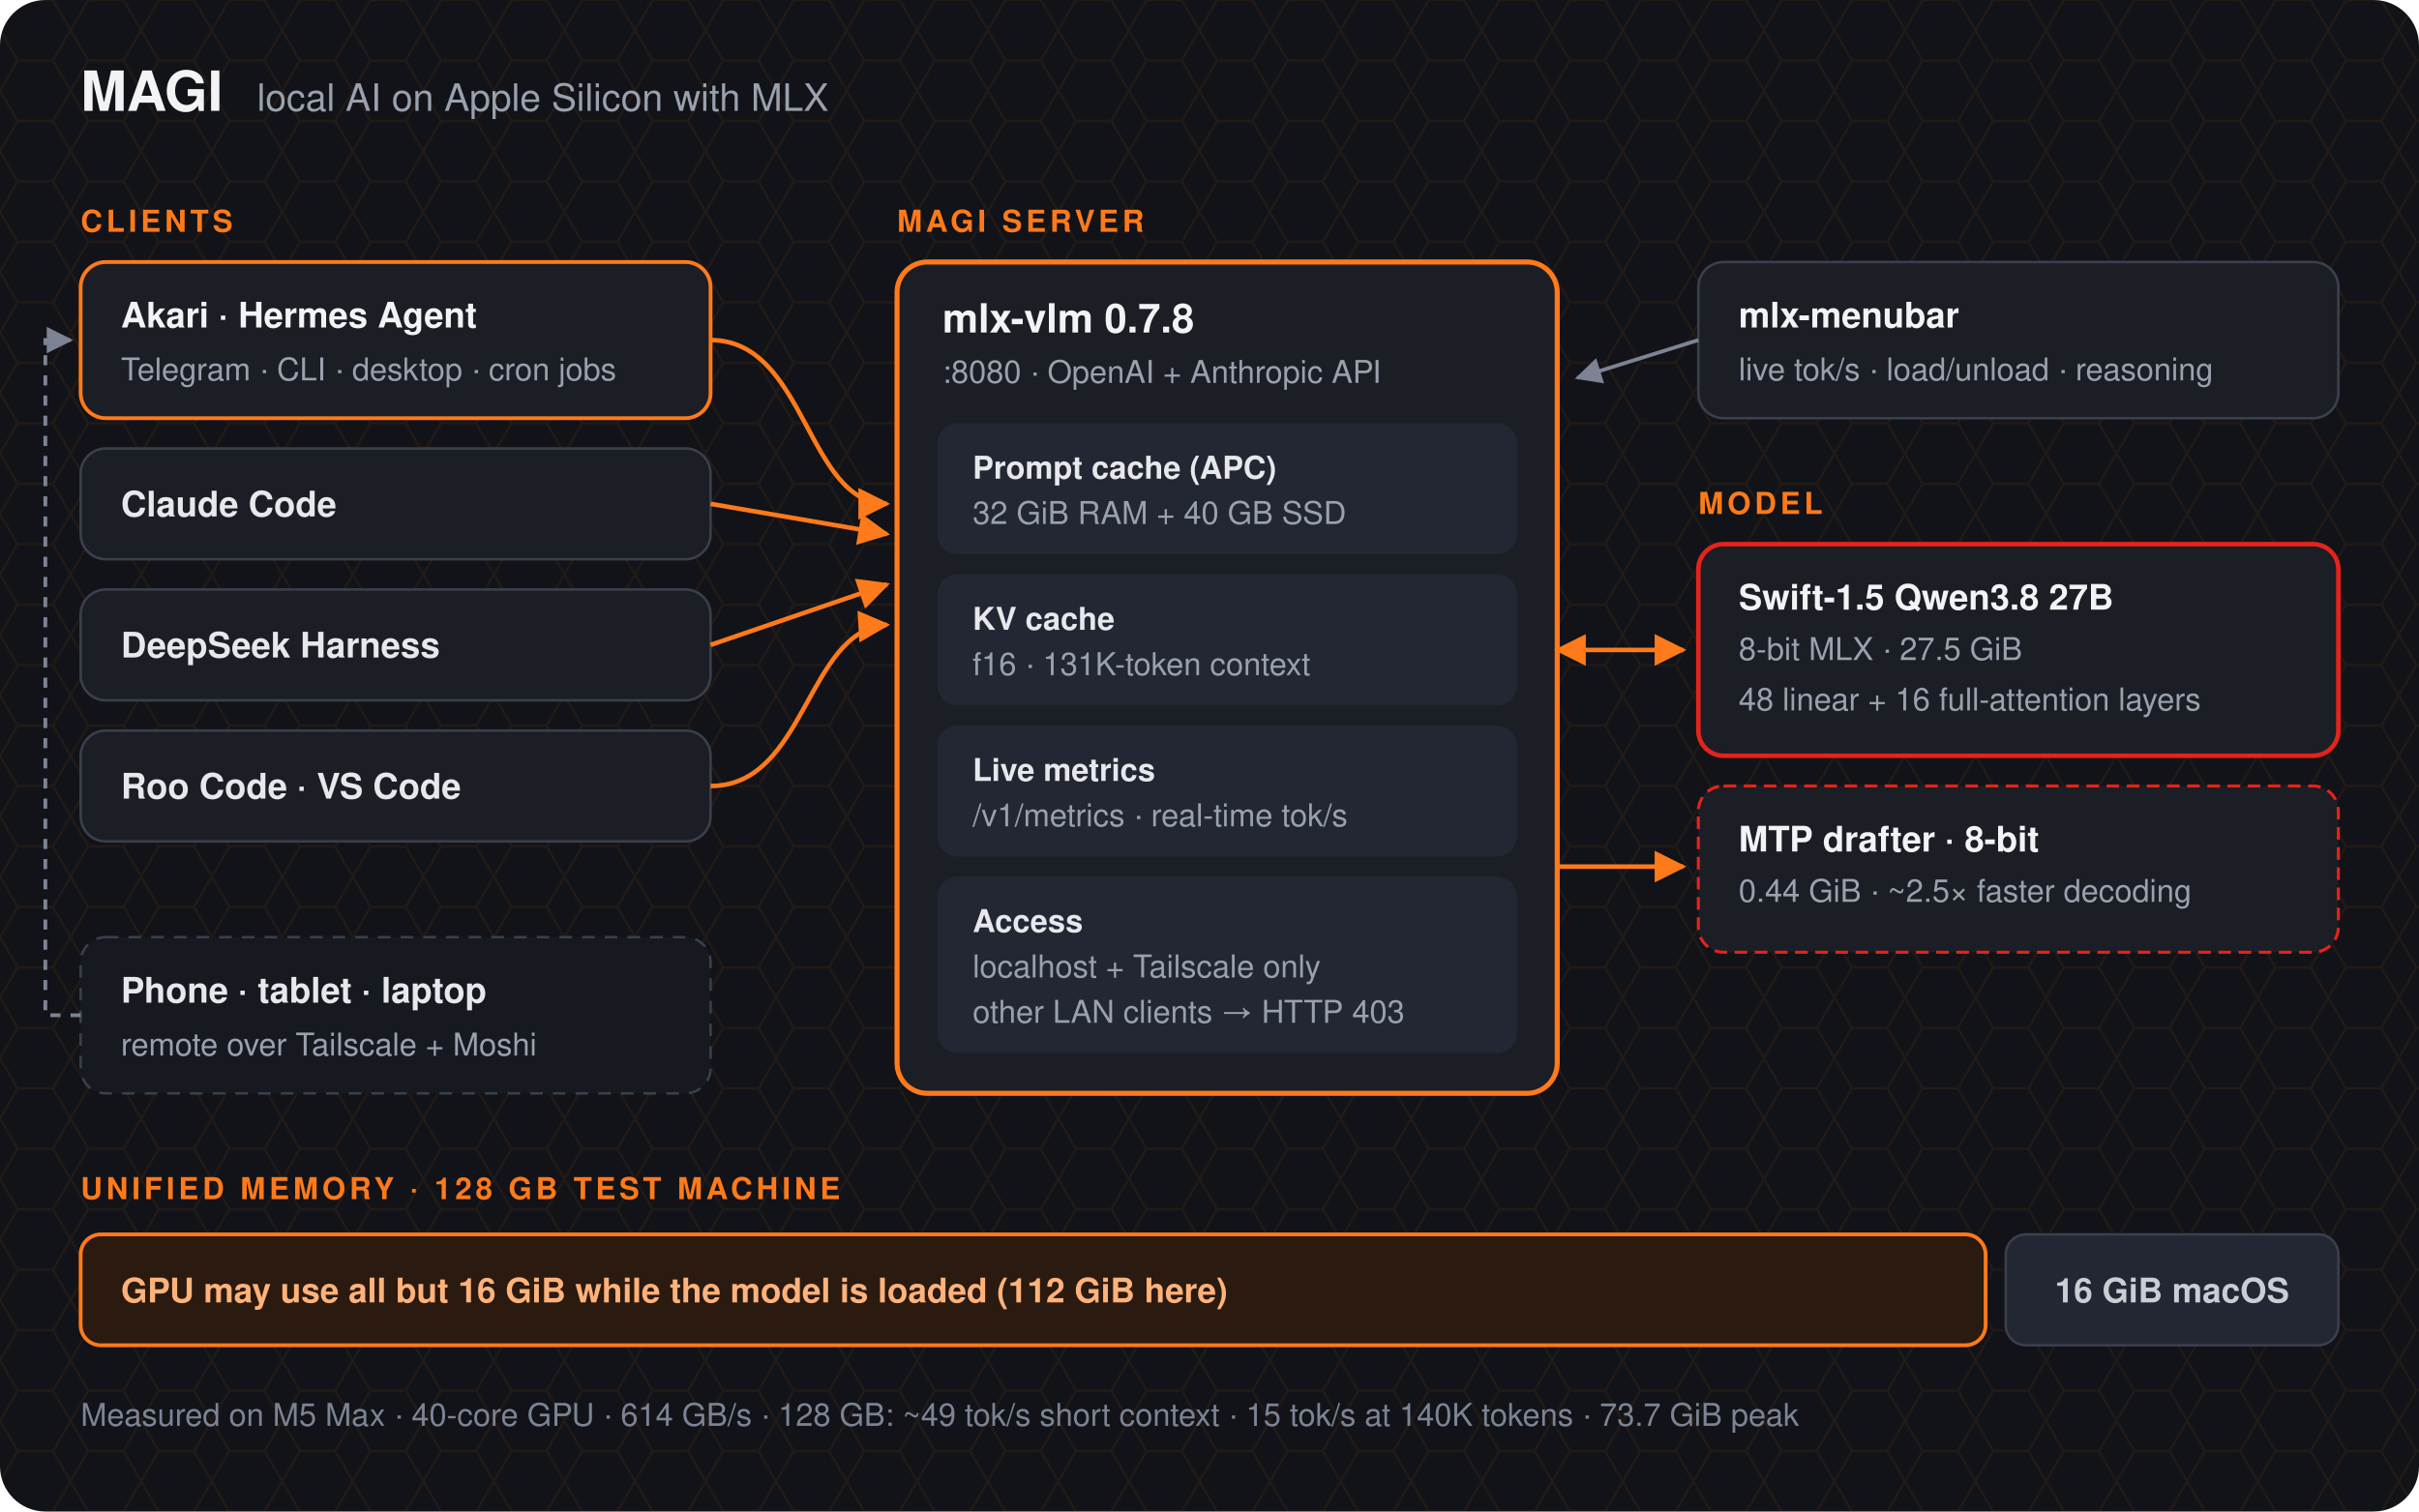
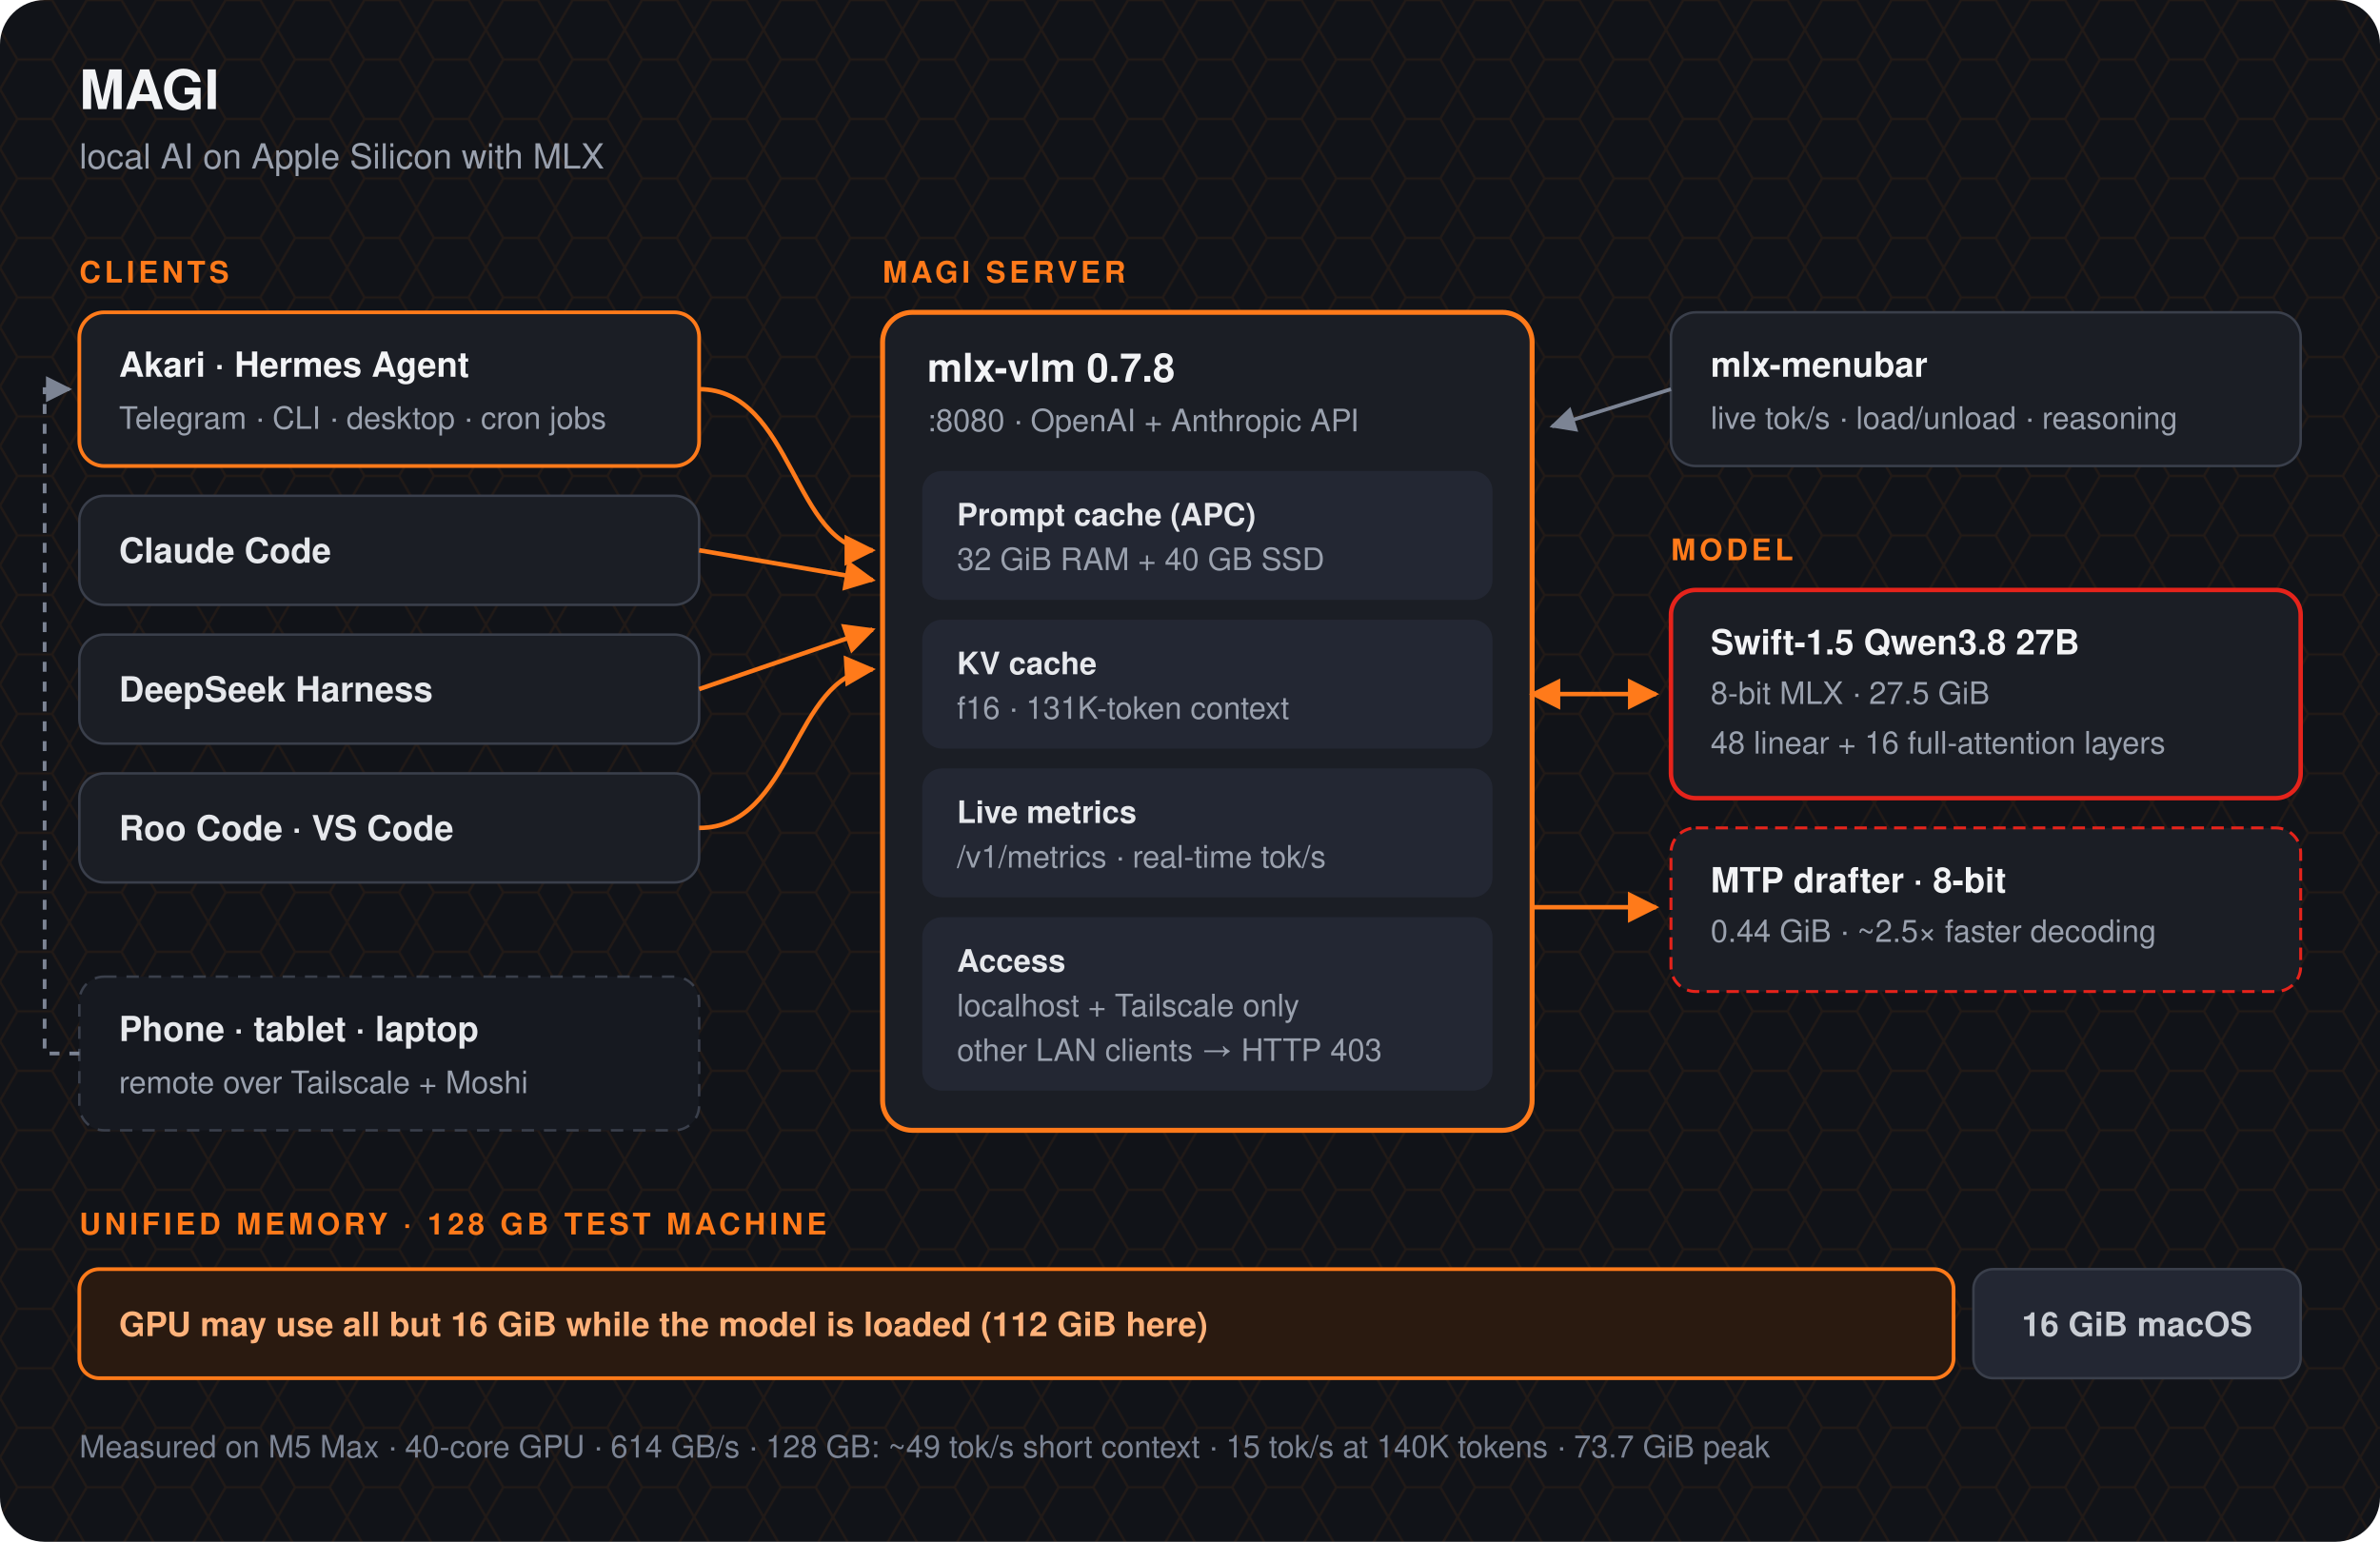
- <svg xmlns="http://www.w3.org/2000/svg" width="960" height="600" viewBox="0 0 960 600" font-family="-apple-system, BlinkMacSystemFont, 'Segoe UI', Helvetica, Arial, sans-serif">
+ <svg xmlns="http://www.w3.org/2000/svg" width="960" height="622" viewBox="0 0 960 622" font-family="-apple-system, BlinkMacSystemFont, 'Segoe UI', Helvetica, Arial, sans-serif">
  <defs>
    <marker id="arrow" viewBox="0 0 10 10" refX="9" refY="5" markerWidth="7" markerHeight="7" orient="auto-start-reverse">
      <path d="M0,0 L10,5 L0,10 z" fill="#FF7A1A" />
    </marker>
    <marker id="arrow-dim" viewBox="0 0 10 10" refX="9" refY="5" markerWidth="7" markerHeight="7" orient="auto-start-reverse">
      <path d="M0,0 L10,5 L0,10 z" fill="#7C8494" />
    </marker>
    <pattern id="hex" width="28" height="24" patternUnits="userSpaceOnUse">
      <path d="M7,0 L21,0 L28,12 L21,24 L7,24 L0,12 z" fill="none" stroke="#FF7A1A" stroke-opacity="0.07" />
    </pattern>
  </defs>
-   <rect width="960" height="600" rx="18" fill="#111318" />
-   <rect width="960" height="600" rx="18" fill="url(#hex)" />
+   <rect width="960" height="622" rx="18" fill="#111318" />
+   <rect width="960" height="622" rx="18" fill="url(#hex)" />
  <text x="32" y="44" font-size="22" font-weight="700" fill="#F2F3F5">MAGI</text>
-   <text x="102" y="44" font-size="15" fill="#9AA1AE">local AI on Apple Silicon with MLX</text>
-   <text x="32" y="92" font-size="12" font-weight="700" fill="#FF7A1A" letter-spacing="1.5">CLIENTS</text>
-   <g font-size="14">
-     <rect x="32" y="104" width="250" height="62" rx="10" fill="#1B1E25" stroke="#FF7A1A" stroke-width="1.5" />
-     <text x="48" y="130" font-weight="700" fill="#F2F3F5">Akari · Hermes Agent</text>
-     <text x="48" y="151" font-size="12.5" fill="#9AA1AE">Telegram · CLI · desktop · cron jobs</text>
-     <rect x="32" y="178" width="250" height="44" rx="10" fill="#1B1E25" stroke="#3A3F4B" />
-     <text x="48" y="205" font-weight="600" fill="#E6E8EC">Claude Code</text>
-     <rect x="32" y="234" width="250" height="44" rx="10" fill="#1B1E25" stroke="#3A3F4B" />
-     <text x="48" y="261" font-weight="600" fill="#E6E8EC">DeepSeek Harness</text>
-     <rect x="32" y="290" width="250" height="44" rx="10" fill="#1B1E25" stroke="#3A3F4B" />
-     <text x="48" y="317" font-weight="600" fill="#E6E8EC">Roo Code · VS Code</text>
+   <text x="32" y="68" font-size="14" fill="#9AA1AE">local AI on Apple Silicon with MLX</text>
+   <g transform="translate(0,22)">
+     <text x="32" y="92" font-size="12" font-weight="700" fill="#FF7A1A" letter-spacing="1.5">CLIENTS</text>
+     <g font-size="14">
+       <rect x="32" y="104" width="250" height="62" rx="10" fill="#1B1E25" stroke="#FF7A1A" stroke-width="1.5" />
+       <text x="48" y="130" font-weight="700" fill="#F2F3F5">Akari · Hermes Agent</text>
+       <text x="48" y="151" font-size="12.5" fill="#9AA1AE">Telegram · CLI · desktop · cron jobs</text>
+       <rect x="32" y="178" width="250" height="44" rx="10" fill="#1B1E25" stroke="#3A3F4B" />
+       <text x="48" y="205" font-weight="600" fill="#E6E8EC">Claude Code</text>
+       <rect x="32" y="234" width="250" height="44" rx="10" fill="#1B1E25" stroke="#3A3F4B" />
+       <text x="48" y="261" font-weight="600" fill="#E6E8EC">DeepSeek Harness</text>
+       <rect x="32" y="290" width="250" height="44" rx="10" fill="#1B1E25" stroke="#3A3F4B" />
+       <text x="48" y="317" font-weight="600" fill="#E6E8EC">Roo Code · VS Code</text>
+     </g>
+     <rect x="32" y="372" width="250" height="62" rx="10" fill="#161920" stroke="#3A3F4B" stroke-dasharray="5 4" />
+     <text x="48" y="398" font-size="14" font-weight="600" fill="#E6E8EC">Phone · tablet · laptop</text>
+     <text x="48" y="419" font-size="12.5" fill="#9AA1AE">remote over Tailscale + Moshi</text>
+     <path d="M32,403 L18,403 L18,135 L28,135" stroke="#7C8494" stroke-width="1.5" stroke-dasharray="4 4" fill="none" marker-end="url(#arrow-dim)" />
+     <g stroke="#FF7A1A" stroke-width="1.8" fill="none" marker-end="url(#arrow)">
+       <path d="M282,135 C320,135 320,200 352,200" />
+       <path d="M282,200 L352,212" />
+       <path d="M282,256 L352,232" />
+       <path d="M282,312 C320,312 320,250 352,248" />
+     </g>
+     <text x="356" y="92" font-size="12" font-weight="700" fill="#FF7A1A" letter-spacing="1.5">MAGI SERVER</text>
+     <rect x="356" y="104" width="262" height="330" rx="12" fill="#1B1E25" stroke="#FF7A1A" stroke-width="2" />
+     <text x="374" y="132" font-size="16" font-weight="700" fill="#F2F3F5">mlx-vlm 0.7.8</text>
+     <text x="374" y="152" font-size="12.5" fill="#9AA1AE">:8080 · OpenAI + Anthropic API</text>
+     <g font-size="12.5">
+       <rect x="372" y="168" width="230" height="52" rx="8" fill="#232733" />
+       <text x="386" y="190" font-weight="600" fill="#E6E8EC">Prompt cache (APC)</text>
+       <text x="386" y="208" fill="#9AA1AE">32 GiB RAM + 40 GB SSD</text>
+       <rect x="372" y="228" width="230" height="52" rx="8" fill="#232733" />
+       <text x="386" y="250" font-weight="600" fill="#E6E8EC">KV cache</text>
+       <text x="386" y="268" fill="#9AA1AE">f16 · 131K-token context</text>
+       <rect x="372" y="288" width="230" height="52" rx="8" fill="#232733" />
+       <text x="386" y="310" font-weight="600" fill="#E6E8EC">Live metrics</text>
+       <text x="386" y="328" fill="#9AA1AE">/v1/metrics · real-time tok/s</text>
+       <rect x="372" y="348" width="230" height="70" rx="8" fill="#232733" />
+       <text x="386" y="370" font-weight="600" fill="#E6E8EC">Access</text>
+       <text x="386" y="388" fill="#9AA1AE">localhost + Tailscale only</text>
+       <text x="386" y="406" fill="#9AA1AE">other LAN clients → HTTP 403</text>
+     </g>
+     <rect x="674" y="104" width="254" height="62" rx="10" fill="#1B1E25" stroke="#3A3F4B" />
+     <text x="690" y="130" font-size="14" font-weight="700" fill="#F2F3F5">mlx-menubar</text>
+     <text x="690" y="151" font-size="12.5" fill="#9AA1AE">live tok/s · load/unload · reasoning</text>
+     <path d="M674,135 L626,150" stroke="#7C8494" stroke-width="1.5" fill="none" marker-end="url(#arrow-dim)" />
+     <text x="674" y="204" font-size="12" font-weight="700" fill="#FF7A1A" letter-spacing="1.5">MODEL</text>
+     <rect x="674" y="216" width="254" height="84" rx="10" fill="#1B1E25" stroke="#E5231B" stroke-width="1.8" />
+     <text x="690" y="242" font-size="14" font-weight="700" fill="#F2F3F5">Swift-1.5 Qwen3.8 27B</text>
+     <text x="690" y="262" font-size="12.5" fill="#9AA1AE">8-bit MLX · 27.5 GiB</text>
+     <text x="690" y="282" font-size="12.5" fill="#9AA1AE">48 linear + 16 full-attention layers</text>
+     <rect x="674" y="312" width="254" height="66" rx="10" fill="#1B1E25" stroke="#E5231B" stroke-width="1.2" stroke-dasharray="5 3" />
+     <text x="690" y="338" font-size="14" font-weight="700" fill="#F2F3F5">MTP drafter · 8-bit</text>
+     <text x="690" y="358" font-size="12.5" fill="#9AA1AE">0.44 GiB · ~2.5× faster decoding</text>
+     <path d="M618,258 L668,258" stroke="#FF7A1A" stroke-width="1.8" fill="none" marker-end="url(#arrow)" marker-start="url(#arrow)" />
+     <path d="M618,344 L668,344" stroke="#FF7A1A" stroke-width="1.8" fill="none" marker-end="url(#arrow)" />
+     <text x="32" y="476" font-size="12" font-weight="700" fill="#FF7A1A" letter-spacing="1.5">UNIFIED MEMORY · 128 GB TEST MACHINE</text>
+     <rect x="32" y="490" width="756" height="44" rx="8" fill="#2A1A10" stroke="#FF7A1A" stroke-width="1.5" />
+     <text x="48" y="517" font-size="13.5" font-weight="600" fill="#FFB27A">GPU may use all but 16 GiB while the model is loaded (112 GiB here)</text>
+     <rect x="796" y="490" width="132" height="44" rx="8" fill="#232733" stroke="#3A3F4B" />
+     <text x="862" y="517" font-size="13.5" font-weight="600" fill="#C9CDD4" text-anchor="middle">16 GiB macOS</text>
+     <text x="32" y="566" font-size="12.5" fill="#7C8494">Measured on M5 Max · 40-core GPU · 614 GB/s · 128 GB: ~49 tok/s short context · 15 tok/s at 140K tokens · 73.7 GiB peak</text>
  </g>
-   <rect x="32" y="372" width="250" height="62" rx="10" fill="#161920" stroke="#3A3F4B" stroke-dasharray="5 4" />
-   <text x="48" y="398" font-size="14" font-weight="600" fill="#E6E8EC">Phone · tablet · laptop</text>
-   <text x="48" y="419" font-size="12.5" fill="#9AA1AE">remote over Tailscale + Moshi</text>
-   <path d="M32,403 L18,403 L18,135 L28,135" stroke="#7C8494" stroke-width="1.5" stroke-dasharray="4 4" fill="none" marker-end="url(#arrow-dim)" />
-   <g stroke="#FF7A1A" stroke-width="1.8" fill="none" marker-end="url(#arrow)">
-     <path d="M282,135 C320,135 320,200 352,200" />
-     <path d="M282,200 L352,212" />
-     <path d="M282,256 L352,232" />
-     <path d="M282,312 C320,312 320,250 352,248" />
-   </g>
-   <text x="356" y="92" font-size="12" font-weight="700" fill="#FF7A1A" letter-spacing="1.5">MAGI SERVER</text>
-   <rect x="356" y="104" width="262" height="330" rx="12" fill="#1B1E25" stroke="#FF7A1A" stroke-width="2" />
-   <text x="374" y="132" font-size="16" font-weight="700" fill="#F2F3F5">mlx-vlm 0.7.8</text>
-   <text x="374" y="152" font-size="12.5" fill="#9AA1AE">:8080 · OpenAI + Anthropic API</text>
-   <g font-size="12.5">
-     <rect x="372" y="168" width="230" height="52" rx="8" fill="#232733" />
-     <text x="386" y="190" font-weight="600" fill="#E6E8EC">Prompt cache (APC)</text>
-     <text x="386" y="208" fill="#9AA1AE">32 GiB RAM + 40 GB SSD</text>
-     <rect x="372" y="228" width="230" height="52" rx="8" fill="#232733" />
-     <text x="386" y="250" font-weight="600" fill="#E6E8EC">KV cache</text>
-     <text x="386" y="268" fill="#9AA1AE">f16 · 131K-token context</text>
-     <rect x="372" y="288" width="230" height="52" rx="8" fill="#232733" />
-     <text x="386" y="310" font-weight="600" fill="#E6E8EC">Live metrics</text>
-     <text x="386" y="328" fill="#9AA1AE">/v1/metrics · real-time tok/s</text>
-     <rect x="372" y="348" width="230" height="70" rx="8" fill="#232733" />
-     <text x="386" y="370" font-weight="600" fill="#E6E8EC">Access</text>
-     <text x="386" y="388" fill="#9AA1AE">localhost + Tailscale only</text>
-     <text x="386" y="406" fill="#9AA1AE">other LAN clients → HTTP 403</text>
-   </g>
-   <rect x="674" y="104" width="254" height="62" rx="10" fill="#1B1E25" stroke="#3A3F4B" />
-   <text x="690" y="130" font-size="14" font-weight="700" fill="#F2F3F5">mlx-menubar</text>
-   <text x="690" y="151" font-size="12.5" fill="#9AA1AE">live tok/s · load/unload · reasoning</text>
-   <path d="M674,135 L626,150" stroke="#7C8494" stroke-width="1.5" fill="none" marker-end="url(#arrow-dim)" />
-   <text x="674" y="204" font-size="12" font-weight="700" fill="#FF7A1A" letter-spacing="1.5">MODEL</text>
-   <rect x="674" y="216" width="254" height="84" rx="10" fill="#1B1E25" stroke="#E5231B" stroke-width="1.8" />
-   <text x="690" y="242" font-size="14" font-weight="700" fill="#F2F3F5">Swift-1.5 Qwen3.8 27B</text>
-   <text x="690" y="262" font-size="12.5" fill="#9AA1AE">8-bit MLX · 27.5 GiB</text>
-   <text x="690" y="282" font-size="12.5" fill="#9AA1AE">48 linear + 16 full-attention layers</text>
-   <rect x="674" y="312" width="254" height="66" rx="10" fill="#1B1E25" stroke="#E5231B" stroke-width="1.2" stroke-dasharray="5 3" />
-   <text x="690" y="338" font-size="14" font-weight="700" fill="#F2F3F5">MTP drafter · 8-bit</text>
-   <text x="690" y="358" font-size="12.5" fill="#9AA1AE">0.44 GiB · ~2.5× faster decoding</text>
-   <path d="M618,258 L668,258" stroke="#FF7A1A" stroke-width="1.8" fill="none" marker-end="url(#arrow)" marker-start="url(#arrow)" />
-   <path d="M618,344 L668,344" stroke="#FF7A1A" stroke-width="1.8" fill="none" marker-end="url(#arrow)" />
-   <text x="32" y="476" font-size="12" font-weight="700" fill="#FF7A1A" letter-spacing="1.5">UNIFIED MEMORY · 128 GB TEST MACHINE</text>
-   <rect x="32" y="490" width="756" height="44" rx="8" fill="#2A1A10" stroke="#FF7A1A" stroke-width="1.5" />
-   <text x="48" y="517" font-size="13.5" font-weight="600" fill="#FFB27A">GPU may use all but 16 GiB while the model is loaded (112 GiB here)</text>
-   <rect x="796" y="490" width="132" height="44" rx="8" fill="#232733" stroke="#3A3F4B" />
-   <text x="862" y="517" font-size="13.5" font-weight="600" fill="#C9CDD4" text-anchor="middle">16 GiB macOS</text>
-   <text x="32" y="566" font-size="12.5" fill="#7C8494">Measured on M5 Max · 40-core GPU · 614 GB/s · 128 GB: ~49 tok/s short context · 15 tok/s at 140K tokens · 73.7 GiB peak</text>
</svg>
